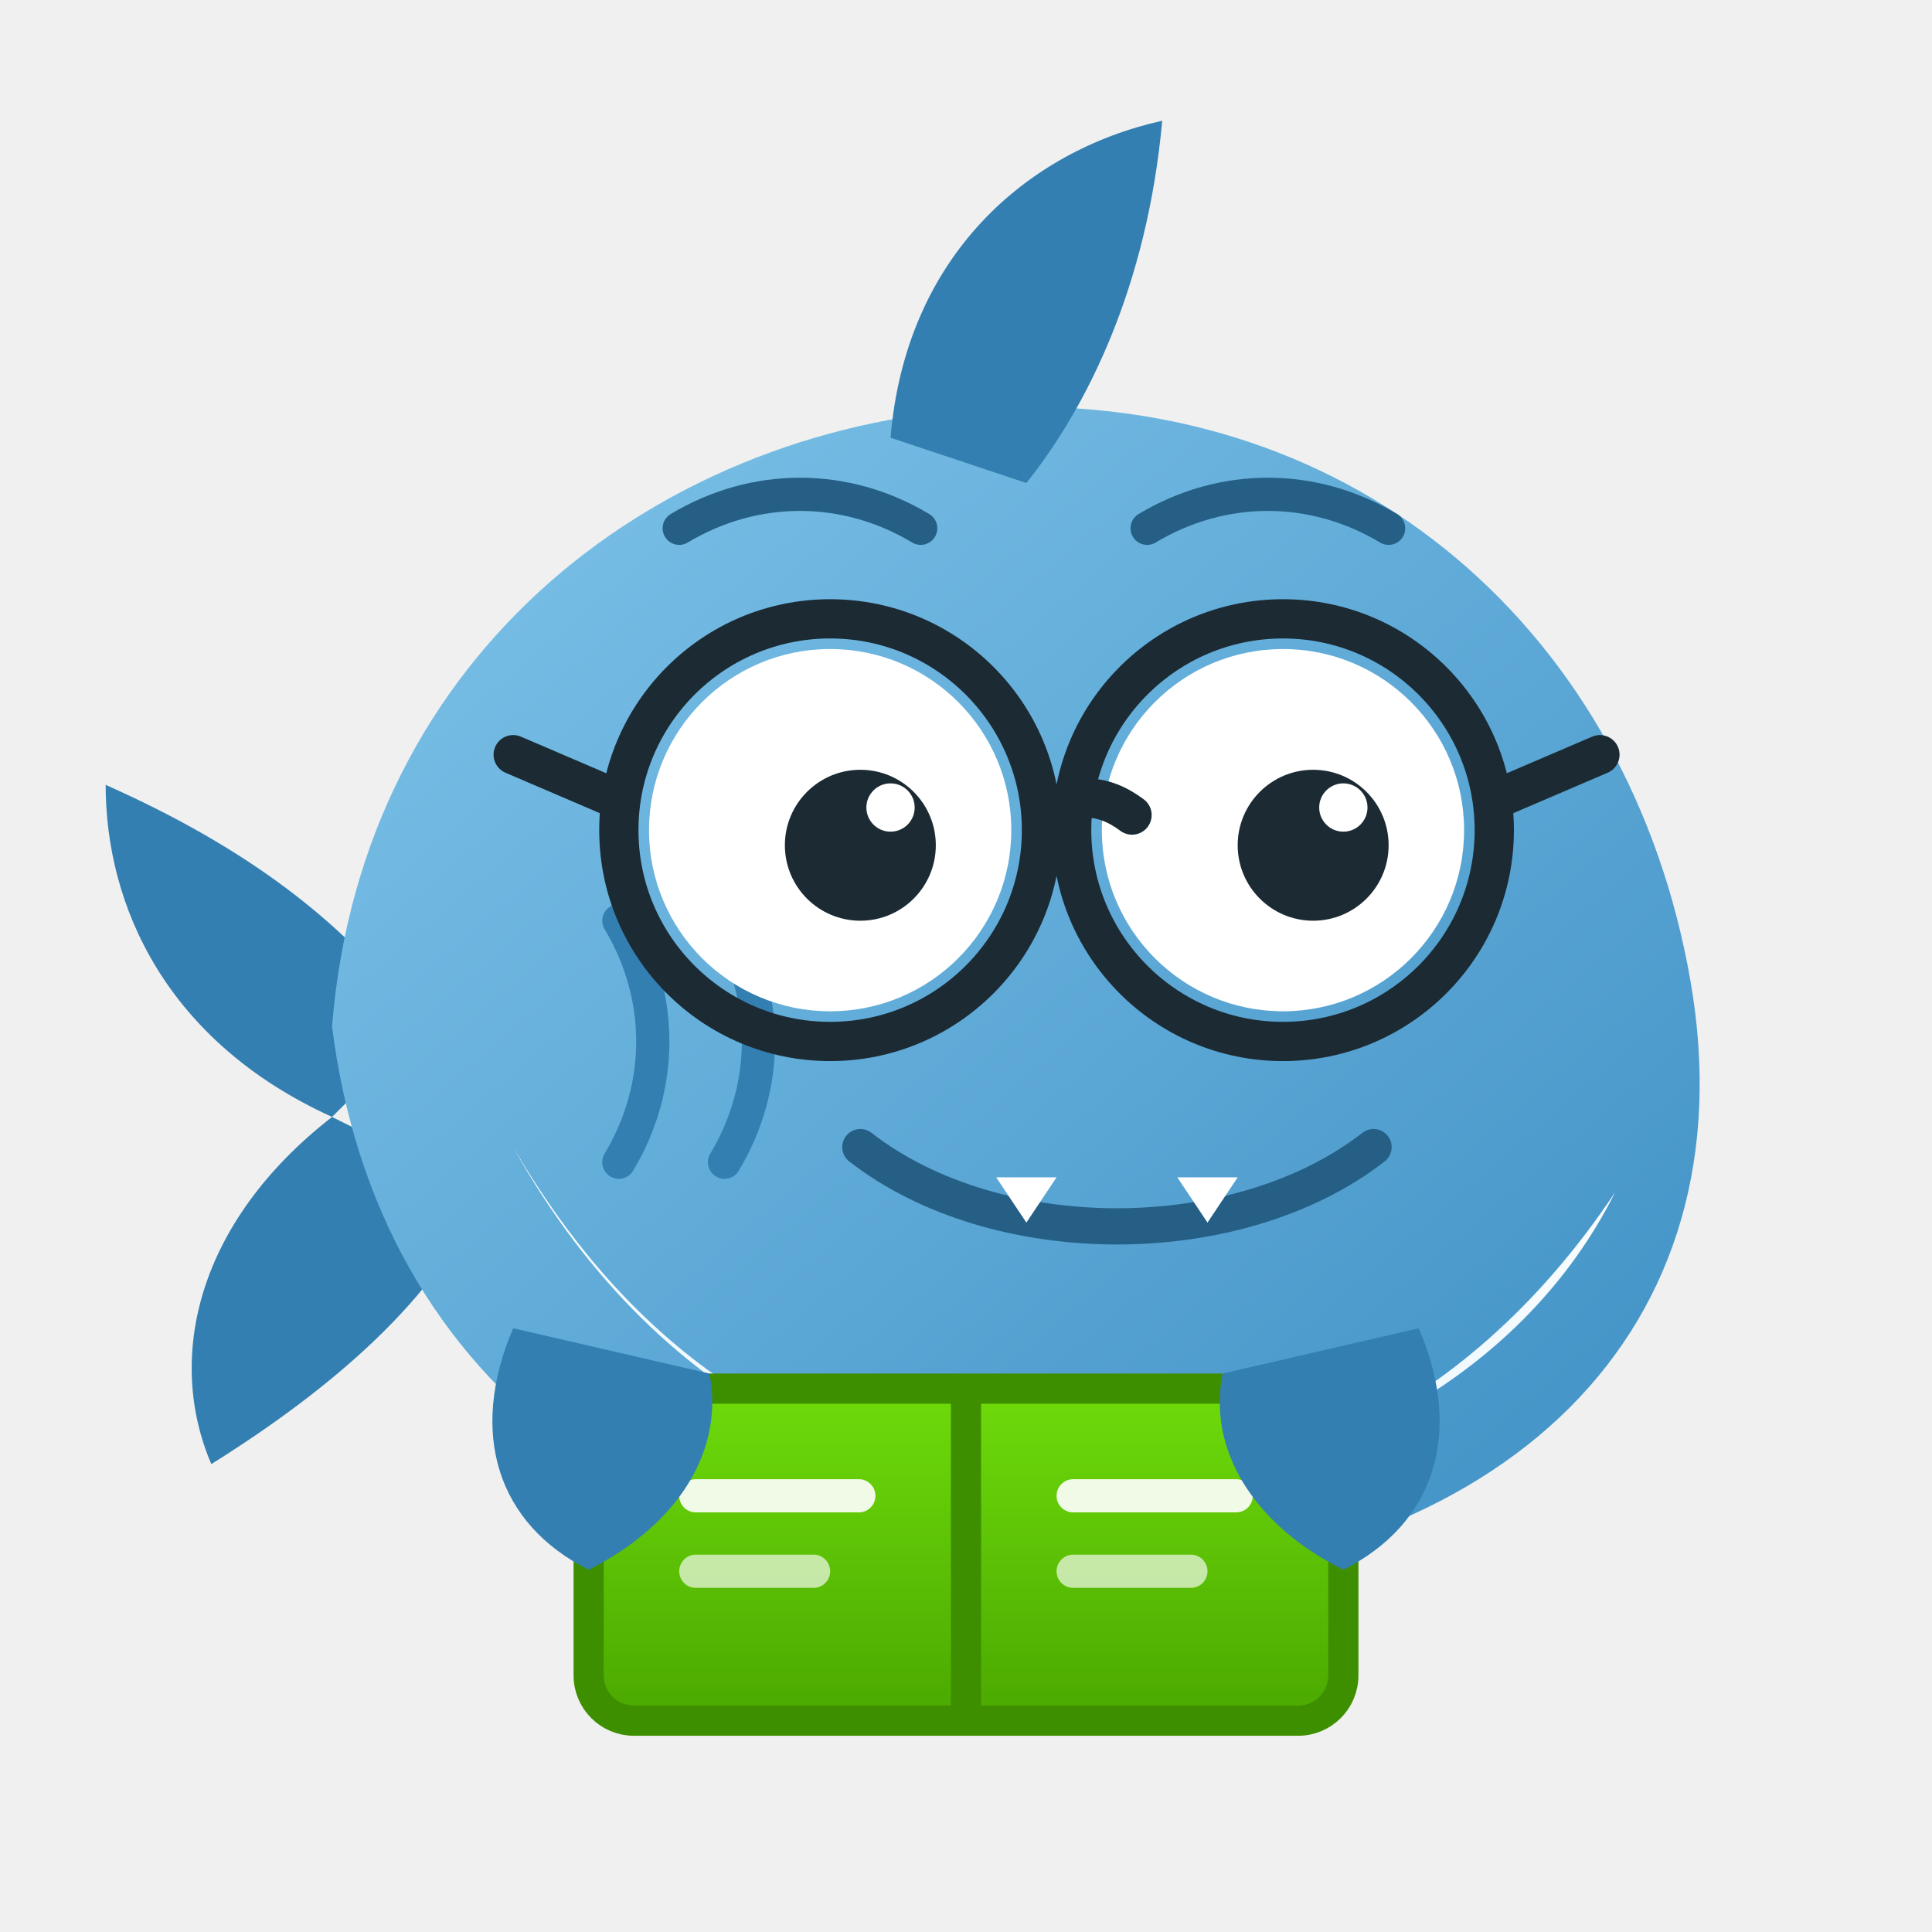
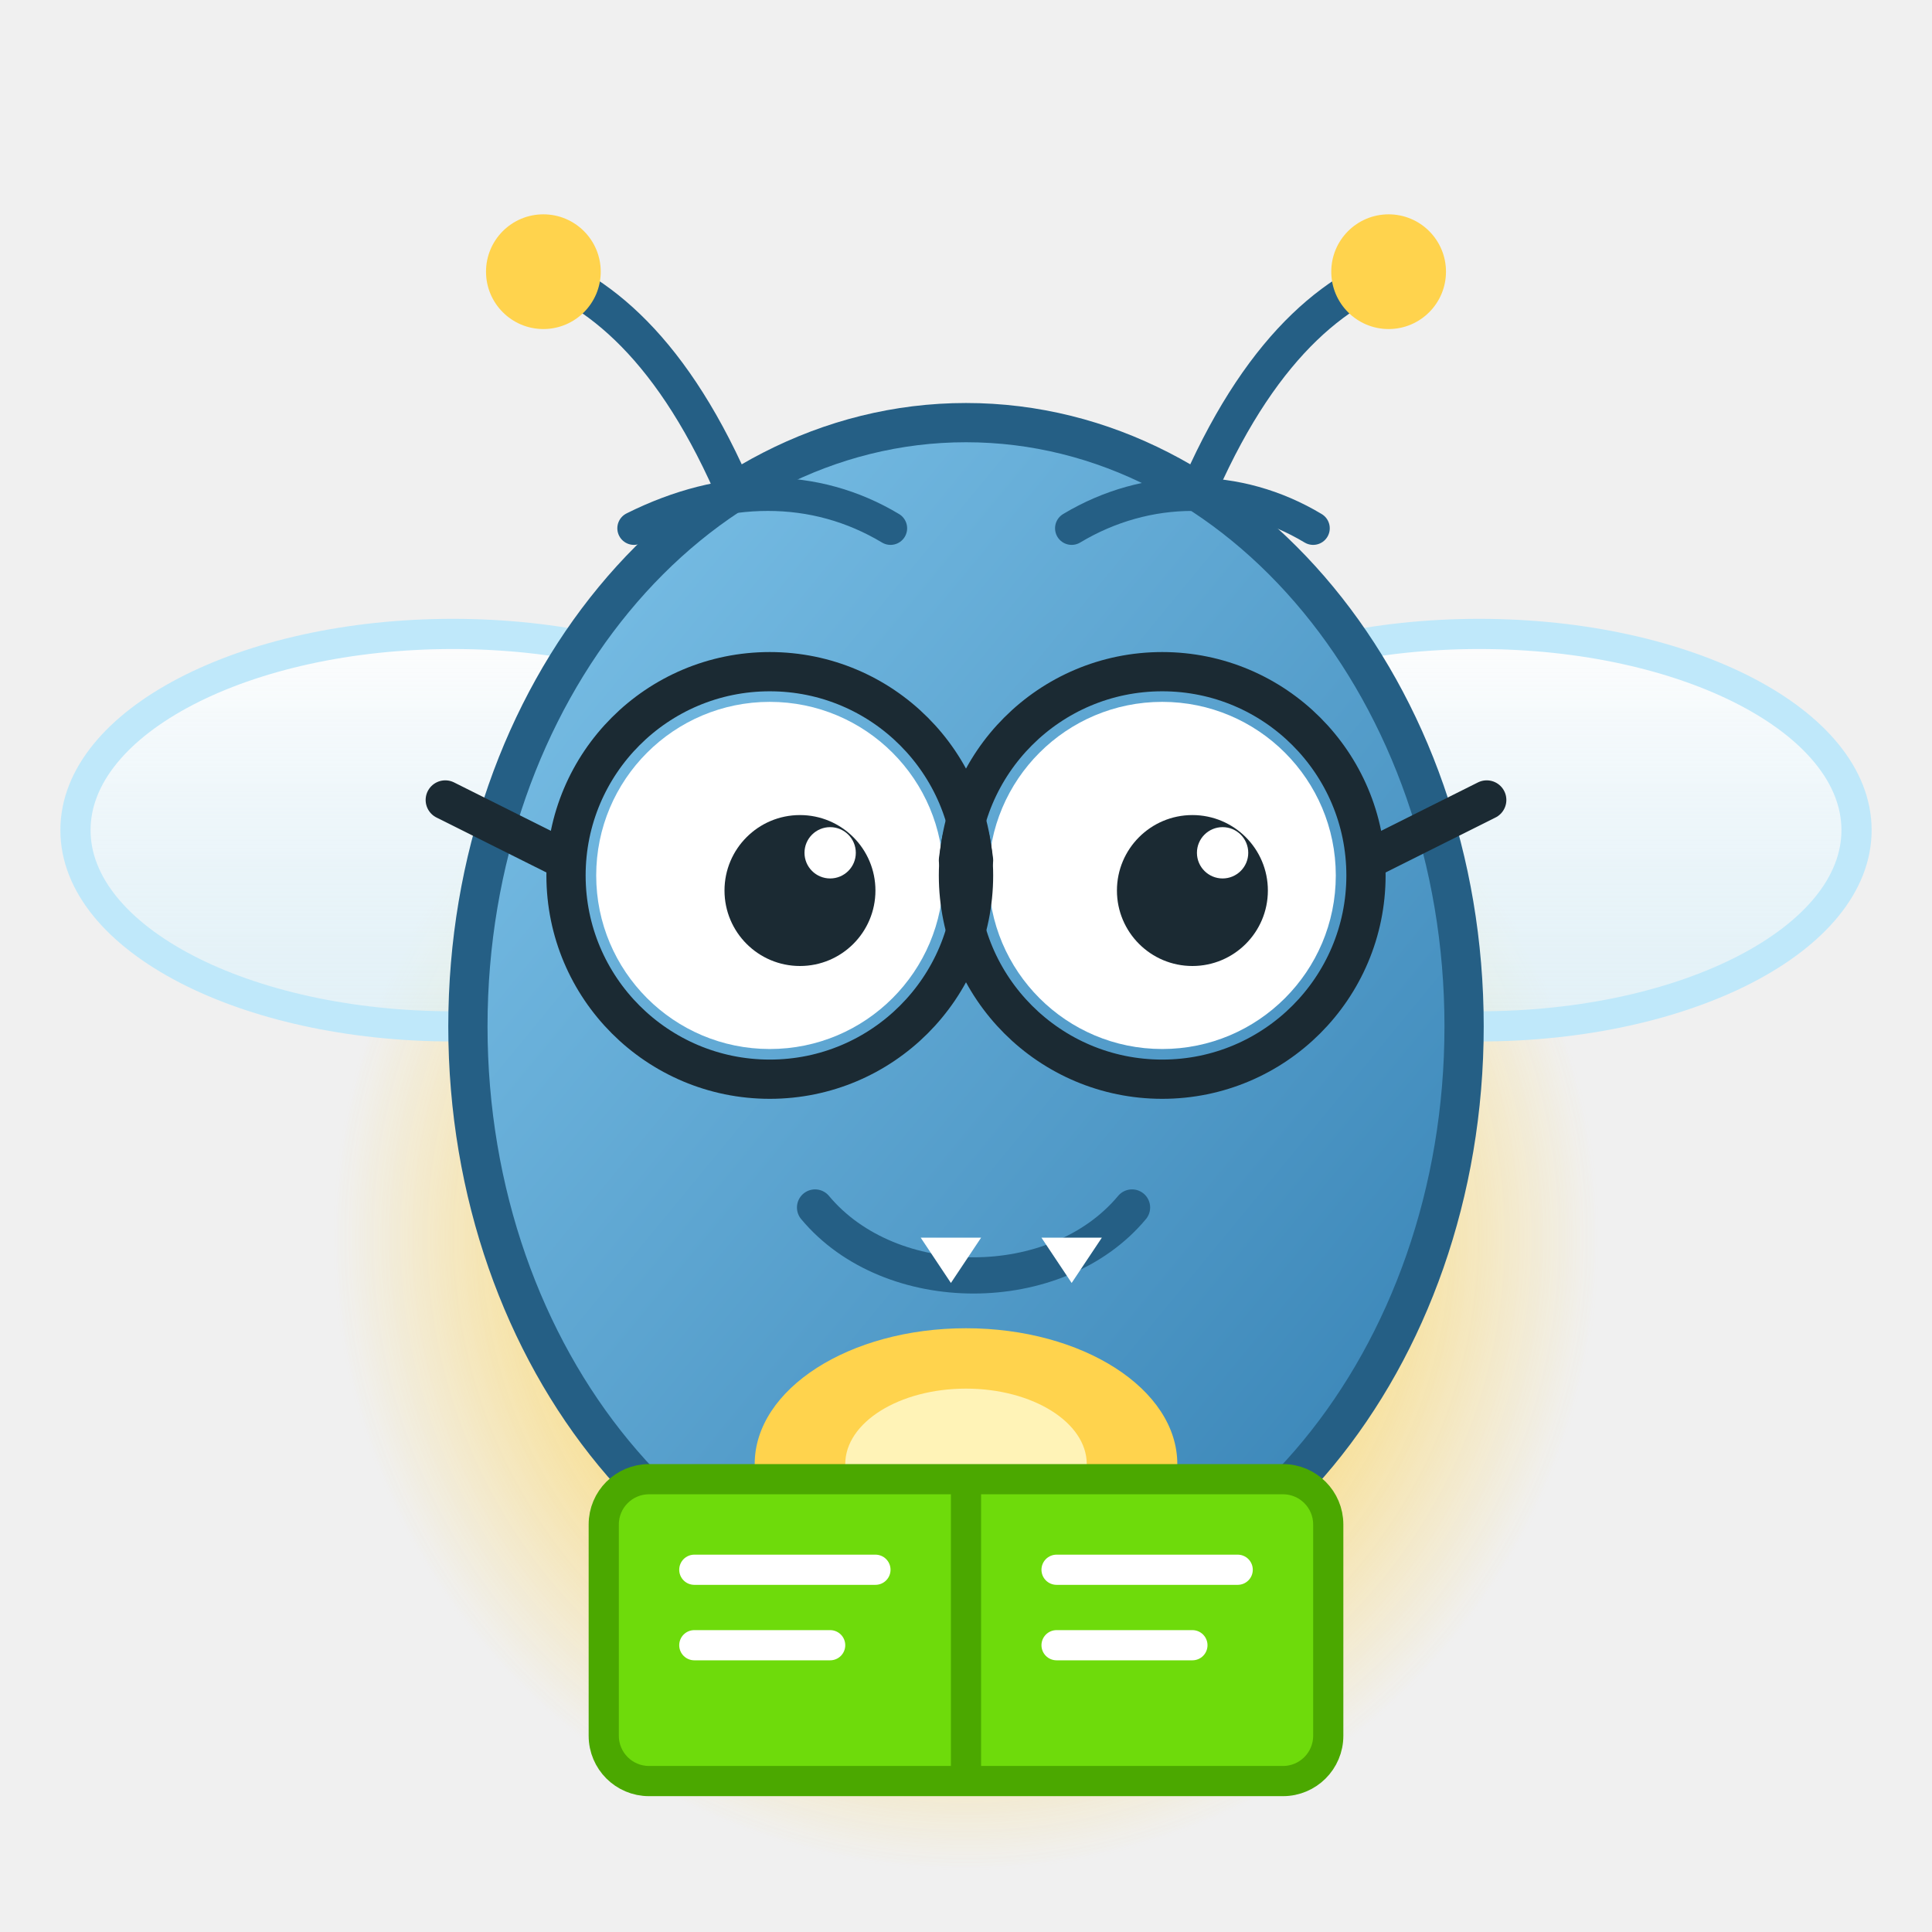
- <svg xmlns="http://www.w3.org/2000/svg" viewBox="0 0 128 128" width="128" height="128" role="img" aria-label="Tubarão adulto estudioso do Lumio">
+ <svg xmlns="http://www.w3.org/2000/svg" viewBox="0 0 128 128" width="128" height="128" role="img" aria-label="Lumi, vaga-lume adulto do Lumio">
  <defs>
+     <radialGradient id="glowAdult" cx="50%" cy="50%" r="50%">
+       <stop offset="0" stop-color="#FFF8C4" />
+       <stop offset="0.55" stop-color="#FFD34D" />
+       <stop offset="1" stop-color="#FFD34D" stop-opacity="0" />
+     </radialGradient>
    <linearGradient id="bodyAdult" x1="0" y1="0" x2="1" y2="1">
      <stop offset="0" stop-color="#7FC4EA" />
-       <stop offset="1" stop-color="#3E8FC4" />
+       <stop offset="1" stop-color="#337FB2" />
    </linearGradient>
-     <linearGradient id="bellyAdult" x1="0" y1="0" x2="0" y2="1">
-       <stop offset="0" stop-color="#FFFFFF" />
-       <stop offset="1" stop-color="#E8F6FD" />
-     </linearGradient>
-     <linearGradient id="bookAdult" x1="0" y1="0" x2="0" y2="1">
-       <stop offset="0" stop-color="#6EDB0B" />
-       <stop offset="1" stop-color="#4BA800" />
+     <linearGradient id="wingAdult" x1="0" y1="0" x2="0" y2="1">
+       <stop offset="0" stop-color="#FFFFFF" stop-opacity="0.9" />
+       <stop offset="1" stop-color="#D7F1FC" stop-opacity="0.55" />
    </linearGradient>
  </defs>
  <style>
-     @keyframes msc-tail-wag { 0%, 100% { transform: rotate(0deg); } 50% { transform: rotate(-8deg); } }
-     @keyframes msc-fin-wave { 0%, 100% { transform: rotate(0deg); } 50% { transform: rotate(9deg); } }
+     @keyframes msc-wing-left { 0%, 100% { transform: rotate(-22deg) translateY(0); } 50% { transform: rotate(-13deg) translateY(-2px); } }
+     @keyframes msc-wing-right { 0%, 100% { transform: rotate(22deg) translateY(0); } 50% { transform: rotate(13deg) translateY(-2px); } }
+     @keyframes msc-glow { 0%, 100% { opacity: 0.72; transform: scale(0.97); } 50% { opacity: 1; transform: scale(1.04); } }
    @keyframes msc-blink { 0%, 92%, 100% { transform: scaleY(1); } 95% { transform: scaleY(0.12); } 97% { transform: scaleY(1); } }
    @keyframes msc-book-tilt { 0%, 100% { transform: rotate(0deg); } 50% { transform: rotate(-3deg); } }
-     .msc-tail { transform-box: fill-box; transform-origin: 100% 50%; animation: msc-tail-wag 2s ease-in-out infinite; }
-     .msc-fin { transform-box: fill-box; transform-origin: 50% 100%; animation: msc-fin-wave 1.7s ease-in-out infinite; }
+     .msc-wing-left { transform-box: fill-box; transform-origin: 90% 100%; animation: msc-wing-left 2s ease-in-out infinite; }
+     .msc-wing-right { transform-box: fill-box; transform-origin: 10% 100%; animation: msc-wing-right 2s ease-in-out infinite; }
+     .msc-glow { transform-box: fill-box; transform-origin: 50% 50%; animation: msc-glow 2.4s ease-in-out infinite; }
    .msc-eyes { transform-box: fill-box; transform-origin: 50% 50%; animation: msc-blink 5.2s infinite; }
    .msc-book { transform-box: fill-box; transform-origin: 50% 100%; animation: msc-book-tilt 2.4s ease-in-out infinite; }
    @media (prefers-reduced-motion: reduce) {
-       .msc-tail, .msc-fin, .msc-eyes, .msc-book { animation: none; }
+       .msc-wing-left, .msc-wing-right, .msc-glow, .msc-eyes, .msc-book { animation: none; }
    }
  </style>
-   <g class="msc-tail">
-     <path d="M22 74 C11 69 7 60 7 52 C16 56 23 61 28 68 Z" fill="#337FB2" />
-     <path d="M22 74 C13 81 11 90 14 97 C22 92 29 86 32 79 Z" fill="#337FB2" />
+   <circle class="msc-glow" cx="64" cy="82" r="42" fill="url(#glowAdult)" opacity="0.7" />
+   <ellipse class="msc-wing-left" cx="30" cy="55" rx="25" ry="13" fill="url(#wingAdult)" stroke="#BFE8FA" stroke-width="2" />
+   <ellipse class="msc-wing-right" cx="98" cy="55" rx="25" ry="13" fill="url(#wingAdult)" stroke="#BFE8FA" stroke-width="2" />
+   <path d="M50 36 C46 25 41 20 36 18 M78 36 C82 25 87 20 92 18" stroke="#255F85" stroke-width="2.4" fill="none" stroke-linecap="round" />
+   <circle cx="36" cy="18" r="3.8" fill="#FFD34D" />
+   <circle cx="92" cy="18" r="3.8" fill="#FFD34D" />
+   <ellipse cx="64" cy="68" rx="33" ry="40" fill="url(#bodyAdult)" stroke="#255F85" stroke-width="2.6" />
+   <ellipse class="msc-glow" cx="64" cy="97" rx="14" ry="9" fill="#FFD34D" />
+   <ellipse cx="64" cy="97" rx="8" ry="5" fill="#FFF6C2" opacity="0.9" />
+   <g class="msc-eyes">
+     <circle cx="51" cy="58" r="11.5" fill="#FFFFFF" />
+     <circle cx="77" cy="58" r="11.5" fill="#FFFFFF" />
+     <circle cx="53" cy="59" r="5" fill="#1B2A33" />
+     <circle cx="79" cy="59" r="5" fill="#1B2A33" />
+     <circle cx="55" cy="56.5" r="1.7" fill="#FFFFFF" />
+     <circle cx="81" cy="56.5" r="1.7" fill="#FFFFFF" />
  </g>
-   <path d="M22 68 C24 43 44 28 66 27 C90 26 108 42 112 65 C116 88 100 104 72 105 C44 106 25 92 22 68 Z" fill="url(#bodyAdult)" />
-   <path d="M34 76 C44 94 60 100 74 99 C88 98 101 91 107 79 C97 94 82 101 65 98 C51 96 41 88 34 76 Z" fill="url(#bellyAdult)" />
-   <path class="msc-fin" d="M59 29 C60 17 68 10 77 8 C76 19 72 27 68 32 Z" fill="#337FB2" />
-   <path d="M41 61 C44 66 44 72 41 77" stroke="#337FB2" stroke-width="2.2" fill="none" stroke-linecap="round" />
-   <path d="M48 61 C51 66 51 72 48 77" stroke="#337FB2" stroke-width="2.2" fill="none" stroke-linecap="round" />
-   <g class="msc-eyes">
-     <circle cx="55" cy="55" r="12" fill="#FFFFFF" />
-     <circle cx="85" cy="55" r="12" fill="#FFFFFF" />
-     <circle cx="57" cy="56" r="5" fill="#1B2A33" />
-     <circle cx="87" cy="56" r="5" fill="#1B2A33" />
-     <circle cx="59" cy="53.5" r="1.6" fill="#FFFFFF" />
-     <circle cx="89" cy="53.5" r="1.6" fill="#FFFFFF" />
+   <g fill="none" stroke="#1B2A33" stroke-width="2.6">
+     <circle cx="51" cy="58" r="13.5" />
+     <circle cx="77" cy="58" r="13.5" />
+     <path d="M63.5 57 Q64 53 64.5 57" stroke-linecap="round" />
+     <path d="M37.5 57 L29.5 53 M90.5 57 L98.5 53" stroke-linecap="round" />
  </g>
-   <circle cx="55" cy="55" r="14" fill="none" stroke="#1B2A33" stroke-width="2.6" />
-   <circle cx="85" cy="55" r="14" fill="none" stroke="#1B2A33" stroke-width="2.6" />
-   <path d="M69 54 C71 52.5 73 52.5 75 54" stroke="#1B2A33" stroke-width="2.6" fill="none" stroke-linecap="round" />
-   <path d="M41 53 L34 50" stroke="#1B2A33" stroke-width="2.6" stroke-linecap="round" />
-   <path d="M99 53 L106 50" stroke="#1B2A33" stroke-width="2.6" stroke-linecap="round" />
-   <path d="M45 35 C50 32 56 32 61 35" stroke="#255F85" stroke-width="2.2" fill="none" stroke-linecap="round" />
-   <path d="M76 35 C81 32 87 32 92 35" stroke="#255F85" stroke-width="2.2" fill="none" stroke-linecap="round" />
-   <path d="M57 76 C66 83 82 83 91 76" stroke="#255F85" stroke-width="2.4" fill="none" stroke-linecap="round" />
-   <path d="M66 78 l2 3 l2 -3 Z M78 78 l2 3 l2 -3 Z" fill="#FFFFFF" />
+   <path d="M42 35 C48 32 54 32 59 35 M71 35 C76 32 82 32 87 35" stroke="#255F85" stroke-width="2.2" fill="none" stroke-linecap="round" />
+   <path d="M54 80 C59 86 70 86 75 80" stroke="#255F85" stroke-width="2.4" fill="none" stroke-linecap="round" />
+   <path d="M61 82 l2 3 l2 -3 Z M69 82 l2 3 l2 -3 Z" fill="#FFFFFF" />
  <g class="msc-book">
-     <rect x="39" y="92" width="50" height="22" rx="3" fill="url(#bookAdult)" />
-     <rect x="39" y="92" width="50" height="22" rx="3" fill="none" stroke="#3E8F00" stroke-width="2" />
-     <path d="M64 92 V114" stroke="#3E8F00" stroke-width="2" />
-     <rect x="45" y="98" width="13" height="2.2" rx="1.1" fill="#FFFFFF" opacity="0.9" />
-     <rect x="45" y="103" width="10" height="2.2" rx="1.1" fill="#FFFFFF" opacity="0.65" />
-     <rect x="70" y="98" width="13" height="2.2" rx="1.1" fill="#FFFFFF" opacity="0.9" />
-     <rect x="70" y="103" width="10" height="2.2" rx="1.1" fill="#FFFFFF" opacity="0.65" />
+     <rect x="40" y="98" width="48" height="20" rx="3" fill="#6EDB0B" stroke="#4BA800" stroke-width="2" />
+     <path d="M64 98 V118" stroke="#4BA800" stroke-width="2" />
+     <path d="M46 104 h12 M46 109 h9 M70 104 h12 M70 109 h9" stroke="#FFFFFF" stroke-width="2" stroke-linecap="round" />
  </g>
-   <path d="M34 88 C31 95 33 101 39 104 C45 101 48 96 47 91 Z" fill="#337FB2" />
-   <path d="M94 88 C97 95 95 101 89 104 C83 101 80 96 81 91 Z" fill="#337FB2" />
</svg>
